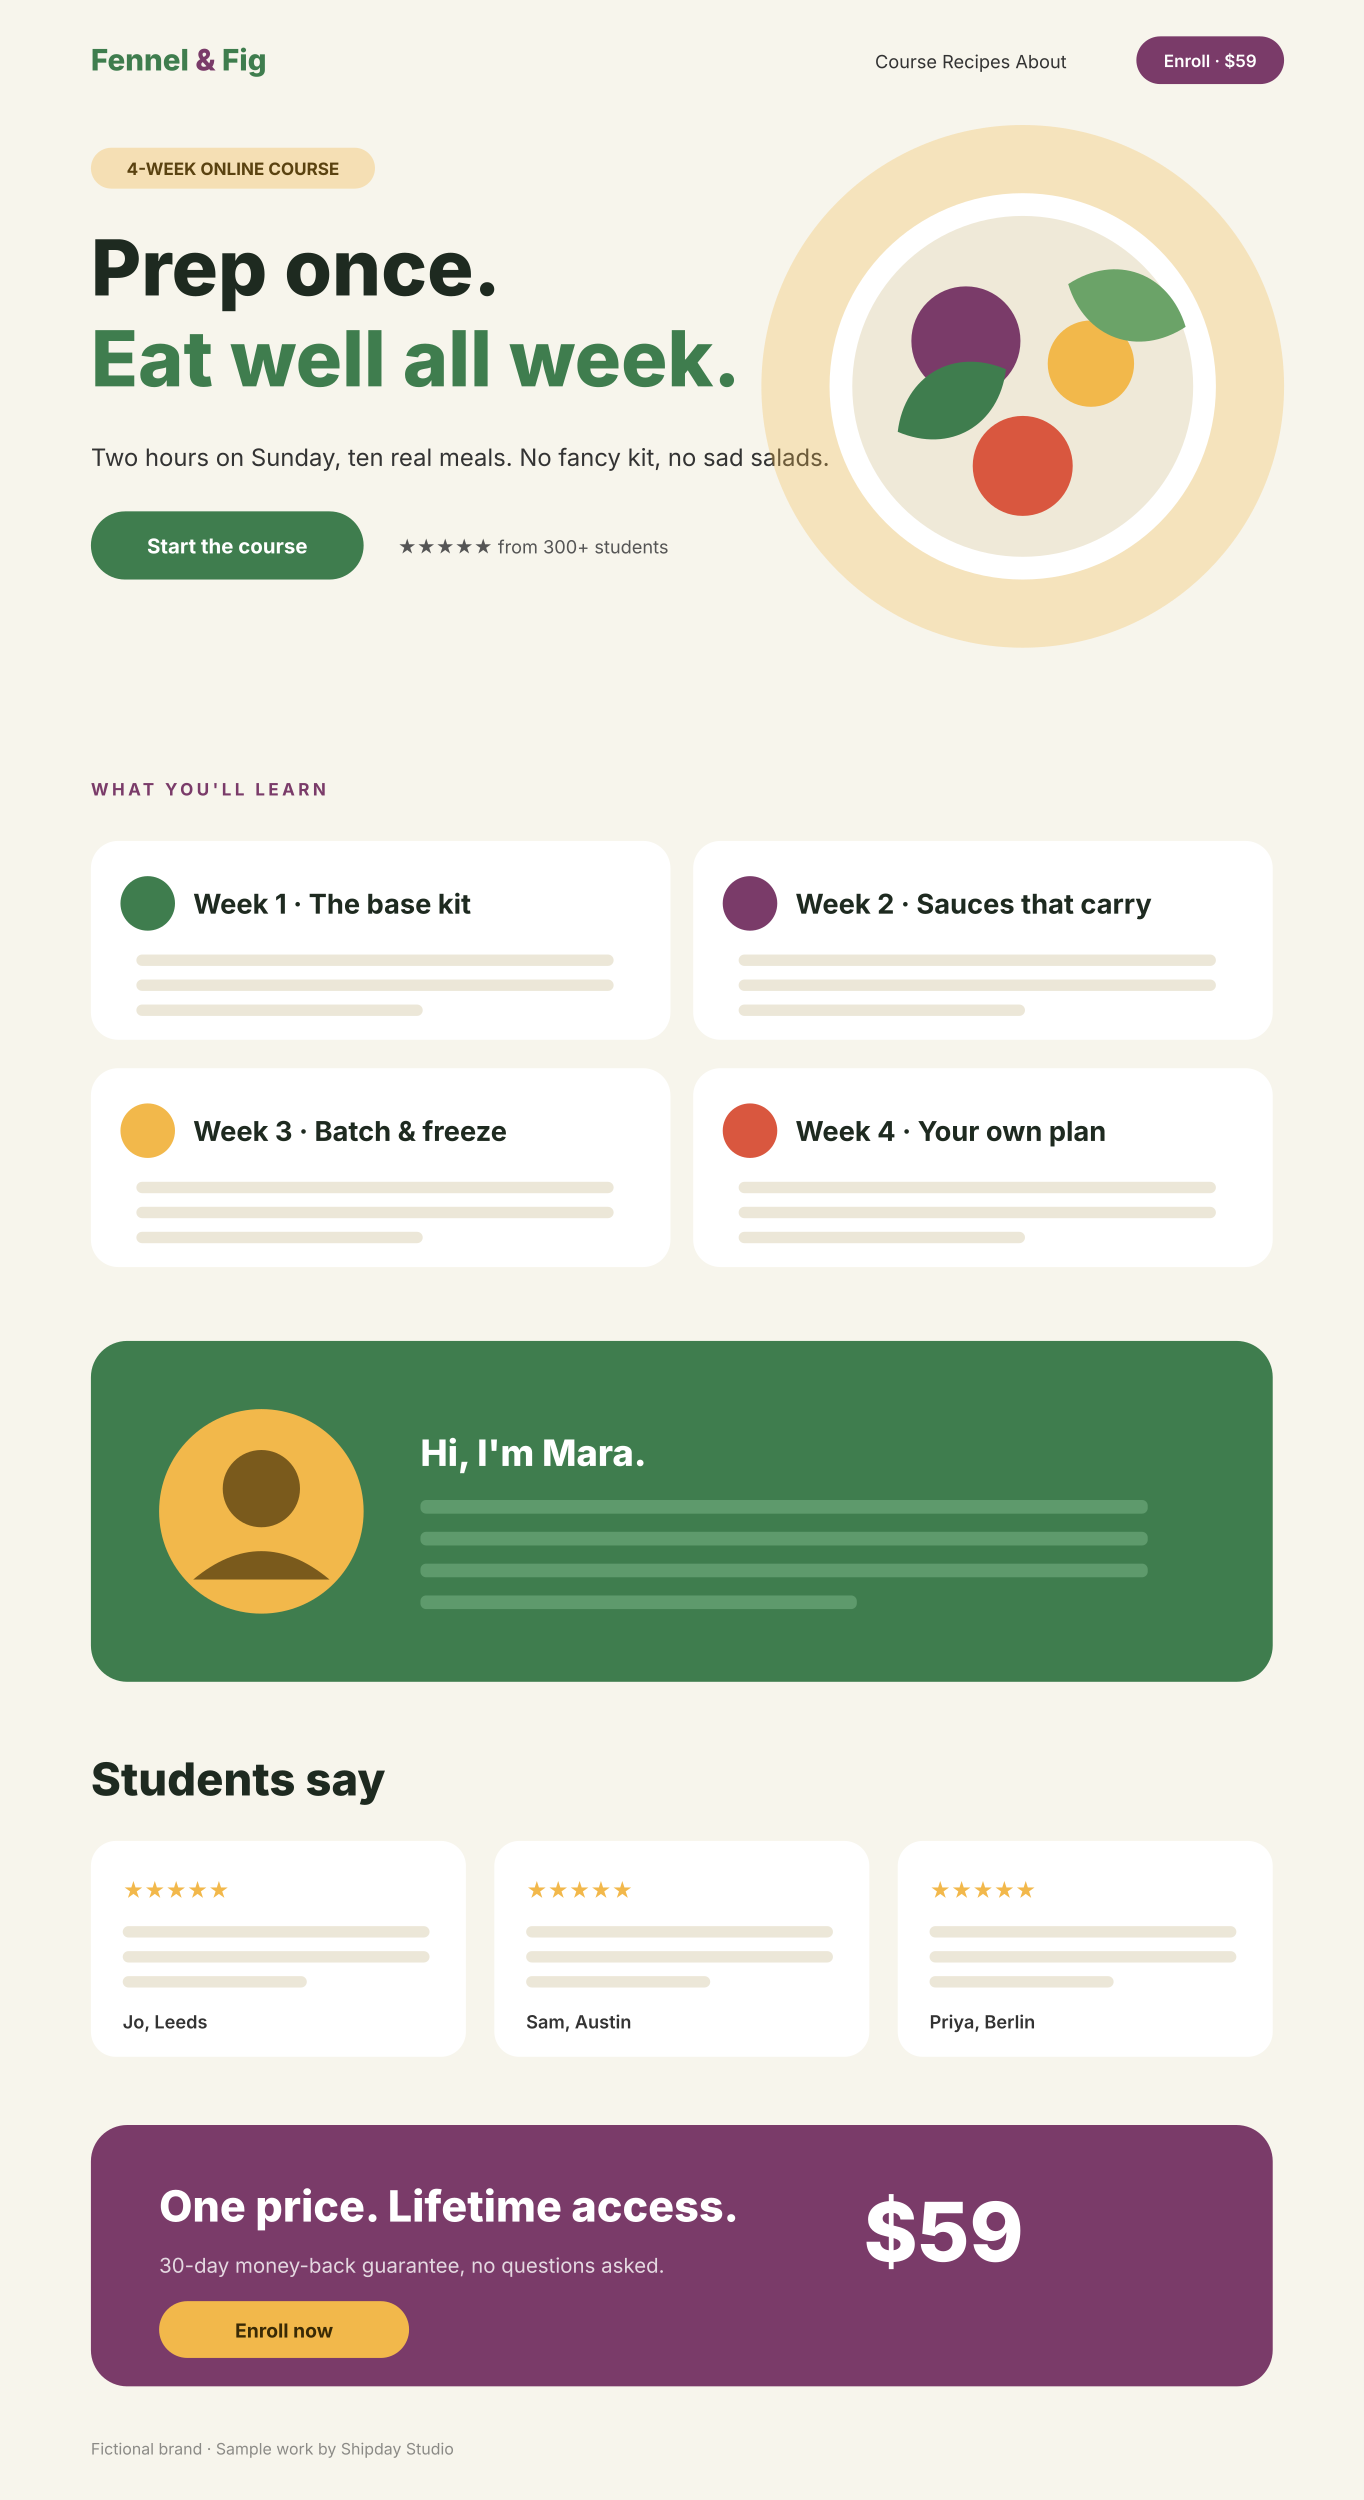
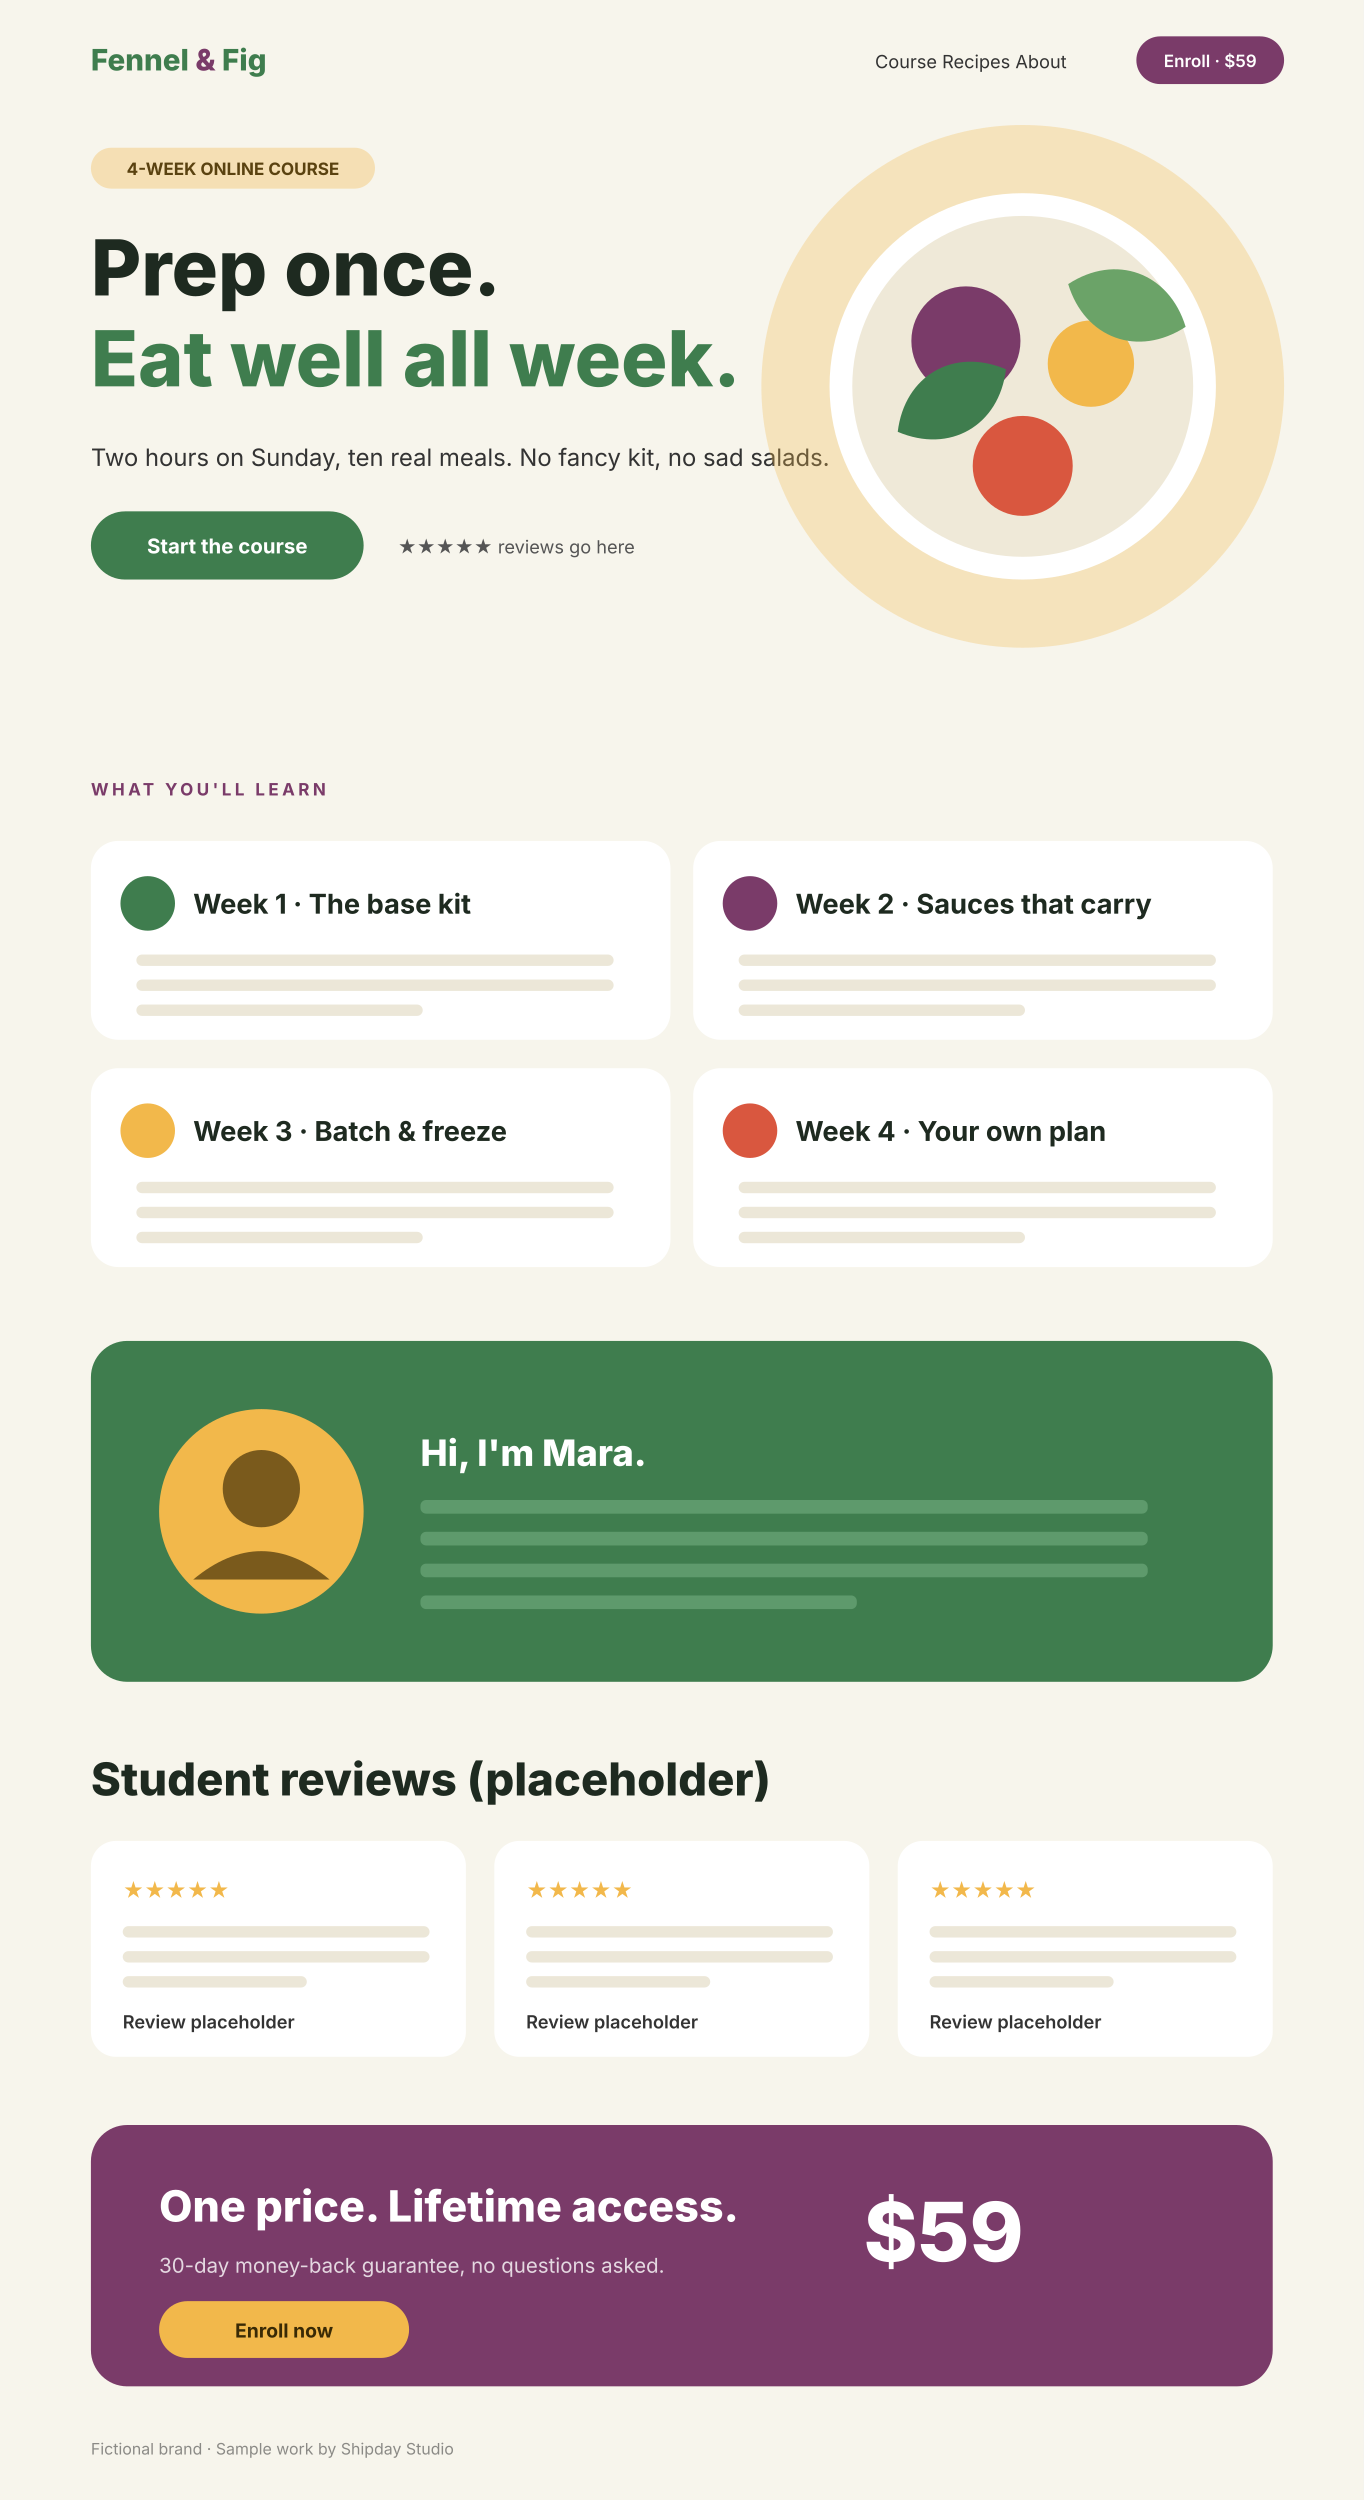
<svg xmlns="http://www.w3.org/2000/svg" viewBox="0 0 1200 2200" width="1200" height="2200" font-family="Inter, 'Helvetica Neue', Arial, sans-serif">
  <rect width="1200" height="2200" fill="#F7F5EC" />
  <text x="80" y="62" font-size="26" fill="#3F7D4E" font-weight="800">Fennel <tspan fill="#7A3B69">&amp;</tspan> Fig</text>
  <text x="770" y="60" font-size="16" fill="#333">Course   Recipes   About</text>
  <rect x="1000" y="32" width="130" height="42" rx="21" fill="#7A3B69" />
  <text x="1065" y="59" font-size="15" fill="#fff" text-anchor="middle" font-weight="600">Enroll · $59</text>
  <rect x="80" y="130" width="250" height="36" rx="18" fill="#F2B84B" opacity=".35" />
  <text x="205" y="154" font-size="15" fill="#5a4210" text-anchor="middle" font-weight="700">4-WEEK ONLINE COURSE</text>
  <text x="80" y="260" font-size="68" fill="#1E2A20" font-weight="800">Prep once.</text>
  <text x="80" y="340" font-size="68" fill="#3F7D4E" font-weight="800">Eat well all week.</text>
  <text x="80" y="410" font-size="21" fill="#333">Two hours on Sunday, ten real meals. No fancy kit, no sad salads.</text>
  <rect x="80" y="450" width="240" height="60" rx="30" fill="#3F7D4E" />
  <text x="200" y="487" font-size="18" fill="#fff" text-anchor="middle" font-weight="700">Start the course</text>
-   <text x="350" y="487" font-size="16" fill="#555">★★★★★  from 300+ students</text>
+   <text x="350" y="487" font-size="16" fill="#555">★★★★★  reviews go here</text>
  <circle cx="900" cy="340" r="230" fill="#F2B84B" opacity=".3" />
  <circle cx="900" cy="340" r="170" fill="#fff" />
  <circle cx="900" cy="340" r="150" fill="#EFE9D8" />
  <circle cx="850" cy="300" r="48" fill="#7A3B69" />
  <circle cx="960" cy="320" r="38" fill="#F2B84B" />
  <circle cx="900" cy="410" r="44" fill="#D9573F" />
  <path transform="translate(790 380) rotate(-30)" d="M0 0 C30 -40 80 -40 110 0 C80 40 30 40 0 0 Z" fill="#3F7D4E" />
  <path transform="translate(940 250) rotate(20)" d="M0 0 C30 -40 80 -40 110 0 C80 40 30 40 0 0 Z" fill="#6BA368" />
  <text x="80" y="700" font-size="15" fill="#7A3B69" letter-spacing="3" font-weight="700">WHAT YOU'LL LEARN</text>
  <g transform="translate(80 740)">
    <rect width="510" height="175" rx="24" fill="#fff" />
    <circle cx="50" cy="55" r="24" fill="#3F7D4E" />
    <text x="90" y="64" font-size="24" fill="#1E2A20" font-weight="700">Week 1 · The base kit</text>
    <rect x="40" y="100" width="420" height="10" rx="5" fill="#ECE7D8" />
    <rect x="40" y="122" width="420" height="10" rx="5" fill="#ECE7D8" />
    <rect x="40" y="144" width="252" height="10" rx="5" fill="#ECE7D8" />
  </g>
  <g transform="translate(610 740)">
    <rect width="510" height="175" rx="24" fill="#fff" />
    <circle cx="50" cy="55" r="24" fill="#7A3B69" />
    <text x="90" y="64" font-size="24" fill="#1E2A20" font-weight="700">Week 2 · Sauces that carry</text>
    <rect x="40" y="100" width="420" height="10" rx="5" fill="#ECE7D8" />
    <rect x="40" y="122" width="420" height="10" rx="5" fill="#ECE7D8" />
    <rect x="40" y="144" width="252" height="10" rx="5" fill="#ECE7D8" />
  </g>
  <g transform="translate(80 940)">
    <rect width="510" height="175" rx="24" fill="#fff" />
    <circle cx="50" cy="55" r="24" fill="#F2B84B" />
    <text x="90" y="64" font-size="24" fill="#1E2A20" font-weight="700">Week 3 · Batch &amp; freeze</text>
    <rect x="40" y="100" width="420" height="10" rx="5" fill="#ECE7D8" />
    <rect x="40" y="122" width="420" height="10" rx="5" fill="#ECE7D8" />
    <rect x="40" y="144" width="252" height="10" rx="5" fill="#ECE7D8" />
  </g>
  <g transform="translate(610 940)">
    <rect width="510" height="175" rx="24" fill="#fff" />
    <circle cx="50" cy="55" r="24" fill="#D9573F" />
    <text x="90" y="64" font-size="24" fill="#1E2A20" font-weight="700">Week 4 · Your own plan</text>
    <rect x="40" y="100" width="420" height="10" rx="5" fill="#ECE7D8" />
    <rect x="40" y="122" width="420" height="10" rx="5" fill="#ECE7D8" />
    <rect x="40" y="144" width="252" height="10" rx="5" fill="#ECE7D8" />
  </g>
  <rect x="80" y="1180" width="1040" height="300" rx="32" fill="#3F7D4E" />
  <circle cx="230" cy="1330" r="90" fill="#F2B84B" />
  <circle cx="230" cy="1310" r="34" fill="#7a5a1c" />
  <path d="M170 1390 Q230 1340 290 1390" fill="#7a5a1c" />
  <text x="370" y="1290" font-size="32" fill="#fff" font-weight="800">Hi, I'm Mara.</text>
  <rect x="370" y="1320" width="640" height="12" rx="5" fill="#5E9A6C" />
  <rect x="370" y="1348" width="640" height="12" rx="5" fill="#5E9A6C" />
  <rect x="370" y="1376" width="640" height="12" rx="5" fill="#5E9A6C" />
  <rect x="370" y="1404" width="384" height="12" rx="5" fill="#5E9A6C" />
-   <text x="80" y="1580" font-size="40" fill="#1E2A20" font-weight="800">Students say</text>
+   <text x="80" y="1580" font-size="40" fill="#1E2A20" font-weight="800">Student reviews (placeholder)</text>
  <g transform="translate(80 1620)">
    <rect width="330" height="190" rx="22" fill="#fff" />
    <text x="28" y="50" font-size="18" fill="#F2B84B">★★★★★</text>
    <rect x="28" y="75" width="270" height="10" rx="5" fill="#ECE7D8" />
    <rect x="28" y="97" width="270" height="10" rx="5" fill="#ECE7D8" />
    <rect x="28" y="119" width="162" height="10" rx="5" fill="#ECE7D8" />
-     <text x="28" y="165" font-size="16" fill="#333" font-weight="600">Jo, Leeds</text>
+     <text x="28" y="165" font-size="16" fill="#333" font-weight="600">Review placeholder</text>
  </g>
  <g transform="translate(435 1620)">
    <rect width="330" height="190" rx="22" fill="#fff" />
    <text x="28" y="50" font-size="18" fill="#F2B84B">★★★★★</text>
    <rect x="28" y="75" width="270" height="10" rx="5" fill="#ECE7D8" />
    <rect x="28" y="97" width="270" height="10" rx="5" fill="#ECE7D8" />
    <rect x="28" y="119" width="162" height="10" rx="5" fill="#ECE7D8" />
-     <text x="28" y="165" font-size="16" fill="#333" font-weight="600">Sam, Austin</text>
+     <text x="28" y="165" font-size="16" fill="#333" font-weight="600">Review placeholder</text>
  </g>
  <g transform="translate(790 1620)">
    <rect width="330" height="190" rx="22" fill="#fff" />
    <text x="28" y="50" font-size="18" fill="#F2B84B">★★★★★</text>
    <rect x="28" y="75" width="270" height="10" rx="5" fill="#ECE7D8" />
    <rect x="28" y="97" width="270" height="10" rx="5" fill="#ECE7D8" />
    <rect x="28" y="119" width="162" height="10" rx="5" fill="#ECE7D8" />
-     <text x="28" y="165" font-size="16" fill="#333" font-weight="600">Priya, Berlin</text>
+     <text x="28" y="165" font-size="16" fill="#333" font-weight="600">Review placeholder</text>
  </g>
  <rect x="80" y="1870" width="1040" height="230" rx="32" fill="#7A3B69" />
  <text x="140" y="1955" font-size="38" fill="#fff" font-weight="800">One price. Lifetime access.</text>
  <text x="140" y="2000" font-size="18" fill="#fff" opacity=".8">30-day money-back guarantee, no questions asked.</text>
  <text x="760" y="1990" font-size="72" fill="#fff" font-weight="800">$59</text>
  <rect x="140" y="2025" width="220" height="50" rx="25" fill="#F2B84B" />
  <text x="250" y="2057" font-size="17" fill="#3a2a05" text-anchor="middle" font-weight="700">Enroll now</text>
  <text x="80" y="2160" font-size="14" fill="#333" opacity=".55">Fictional brand · Sample work by Shipday Studio</text>
</svg>
